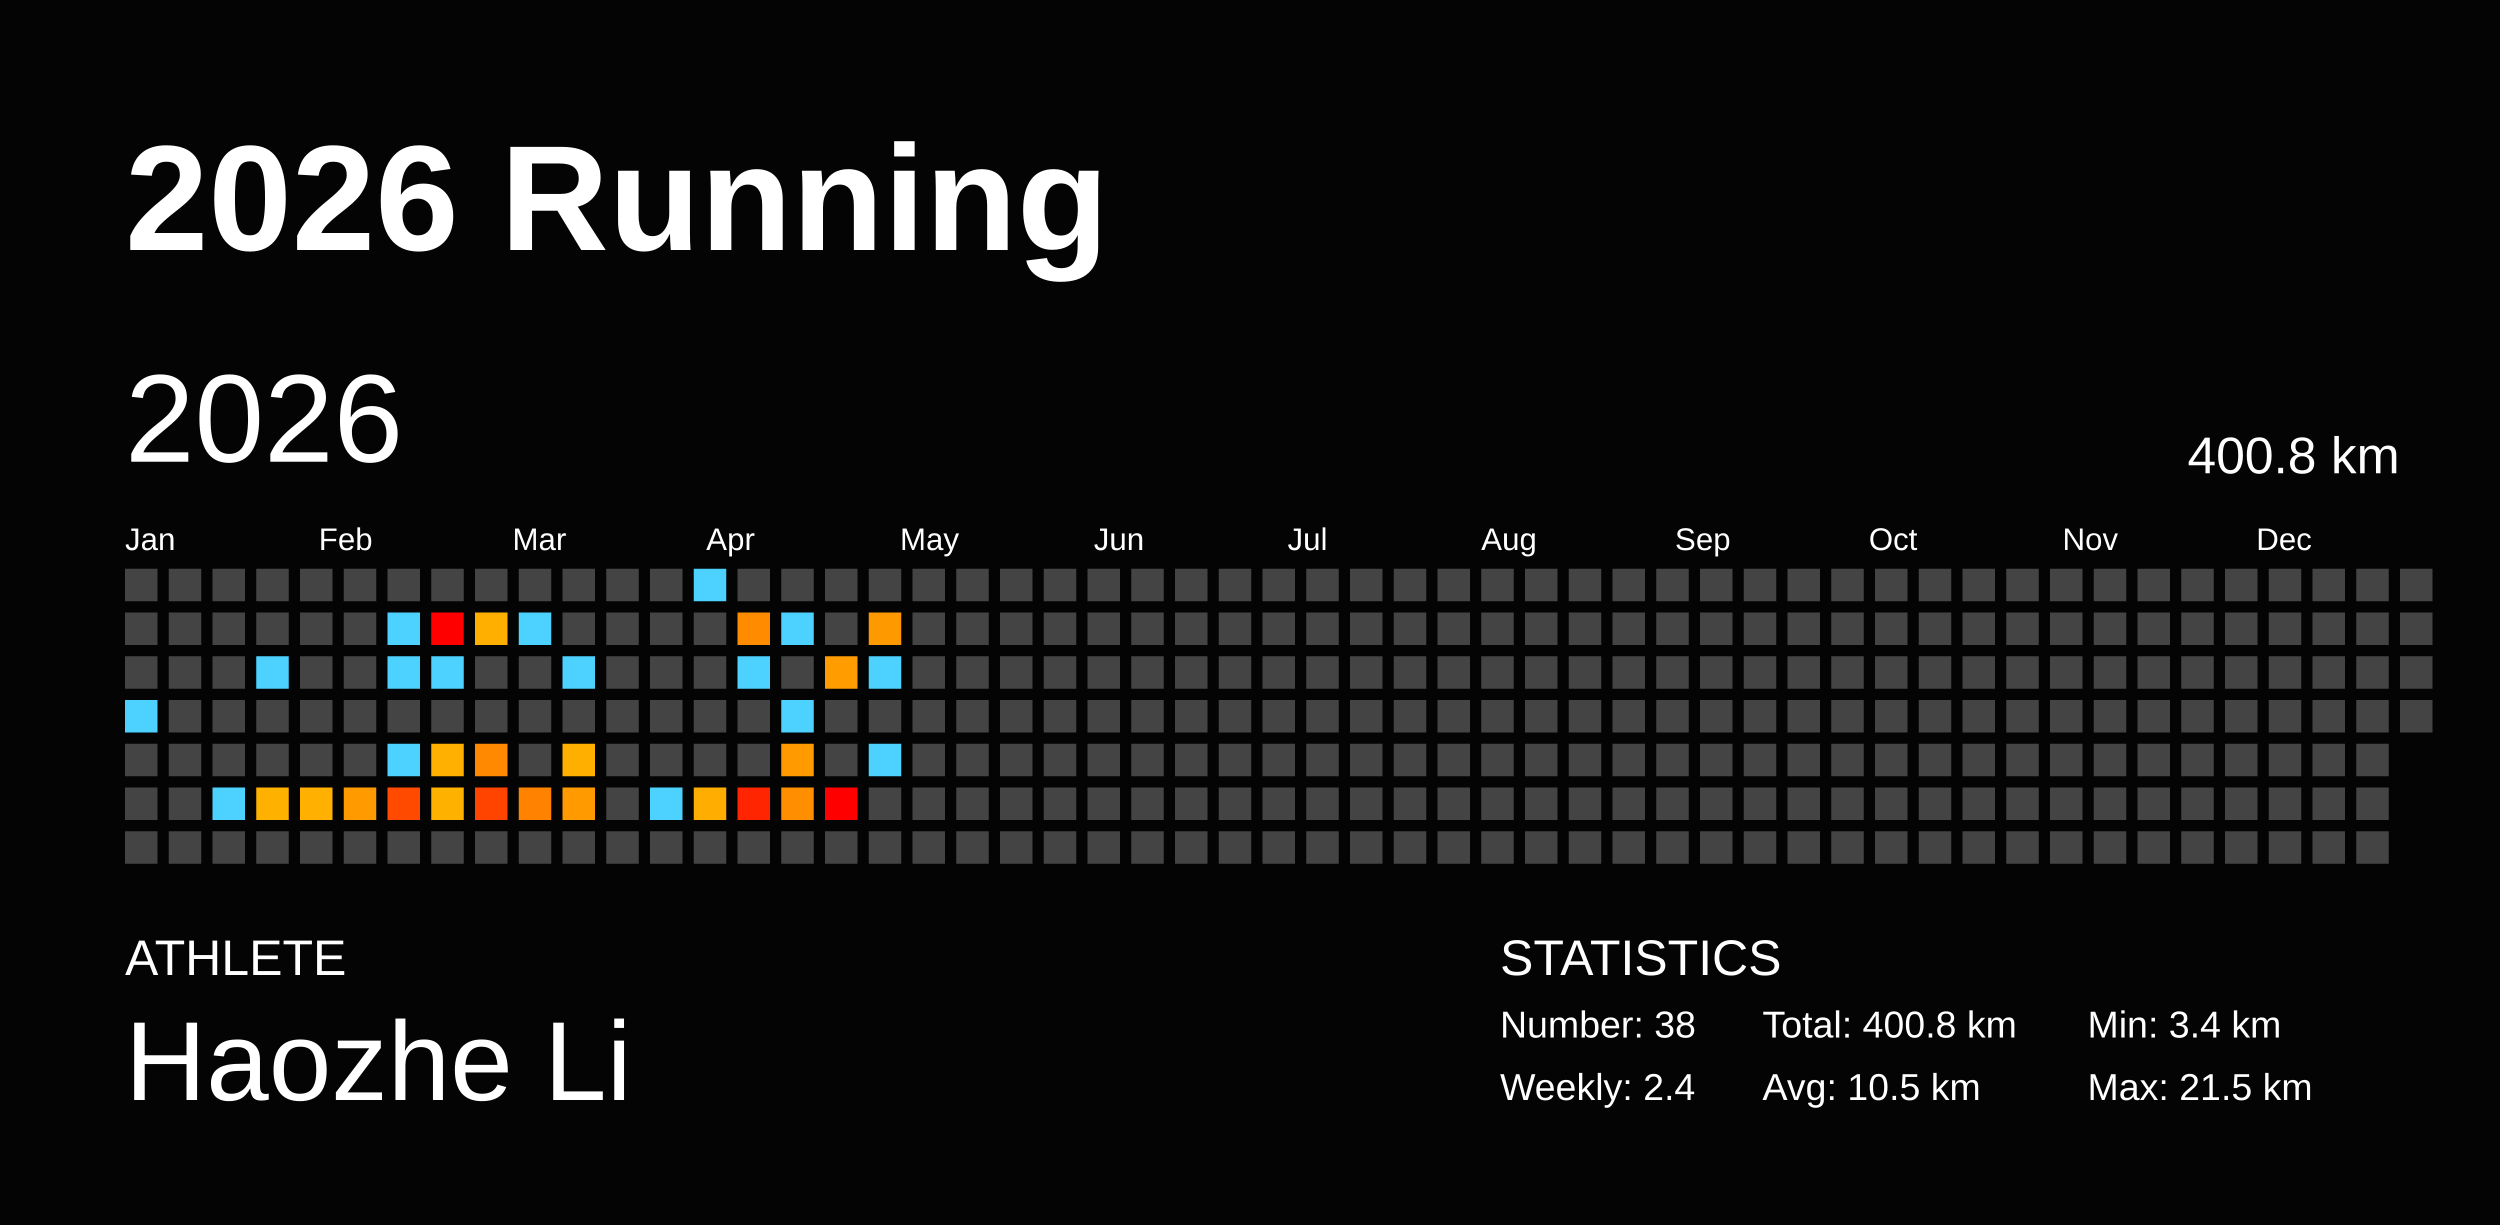
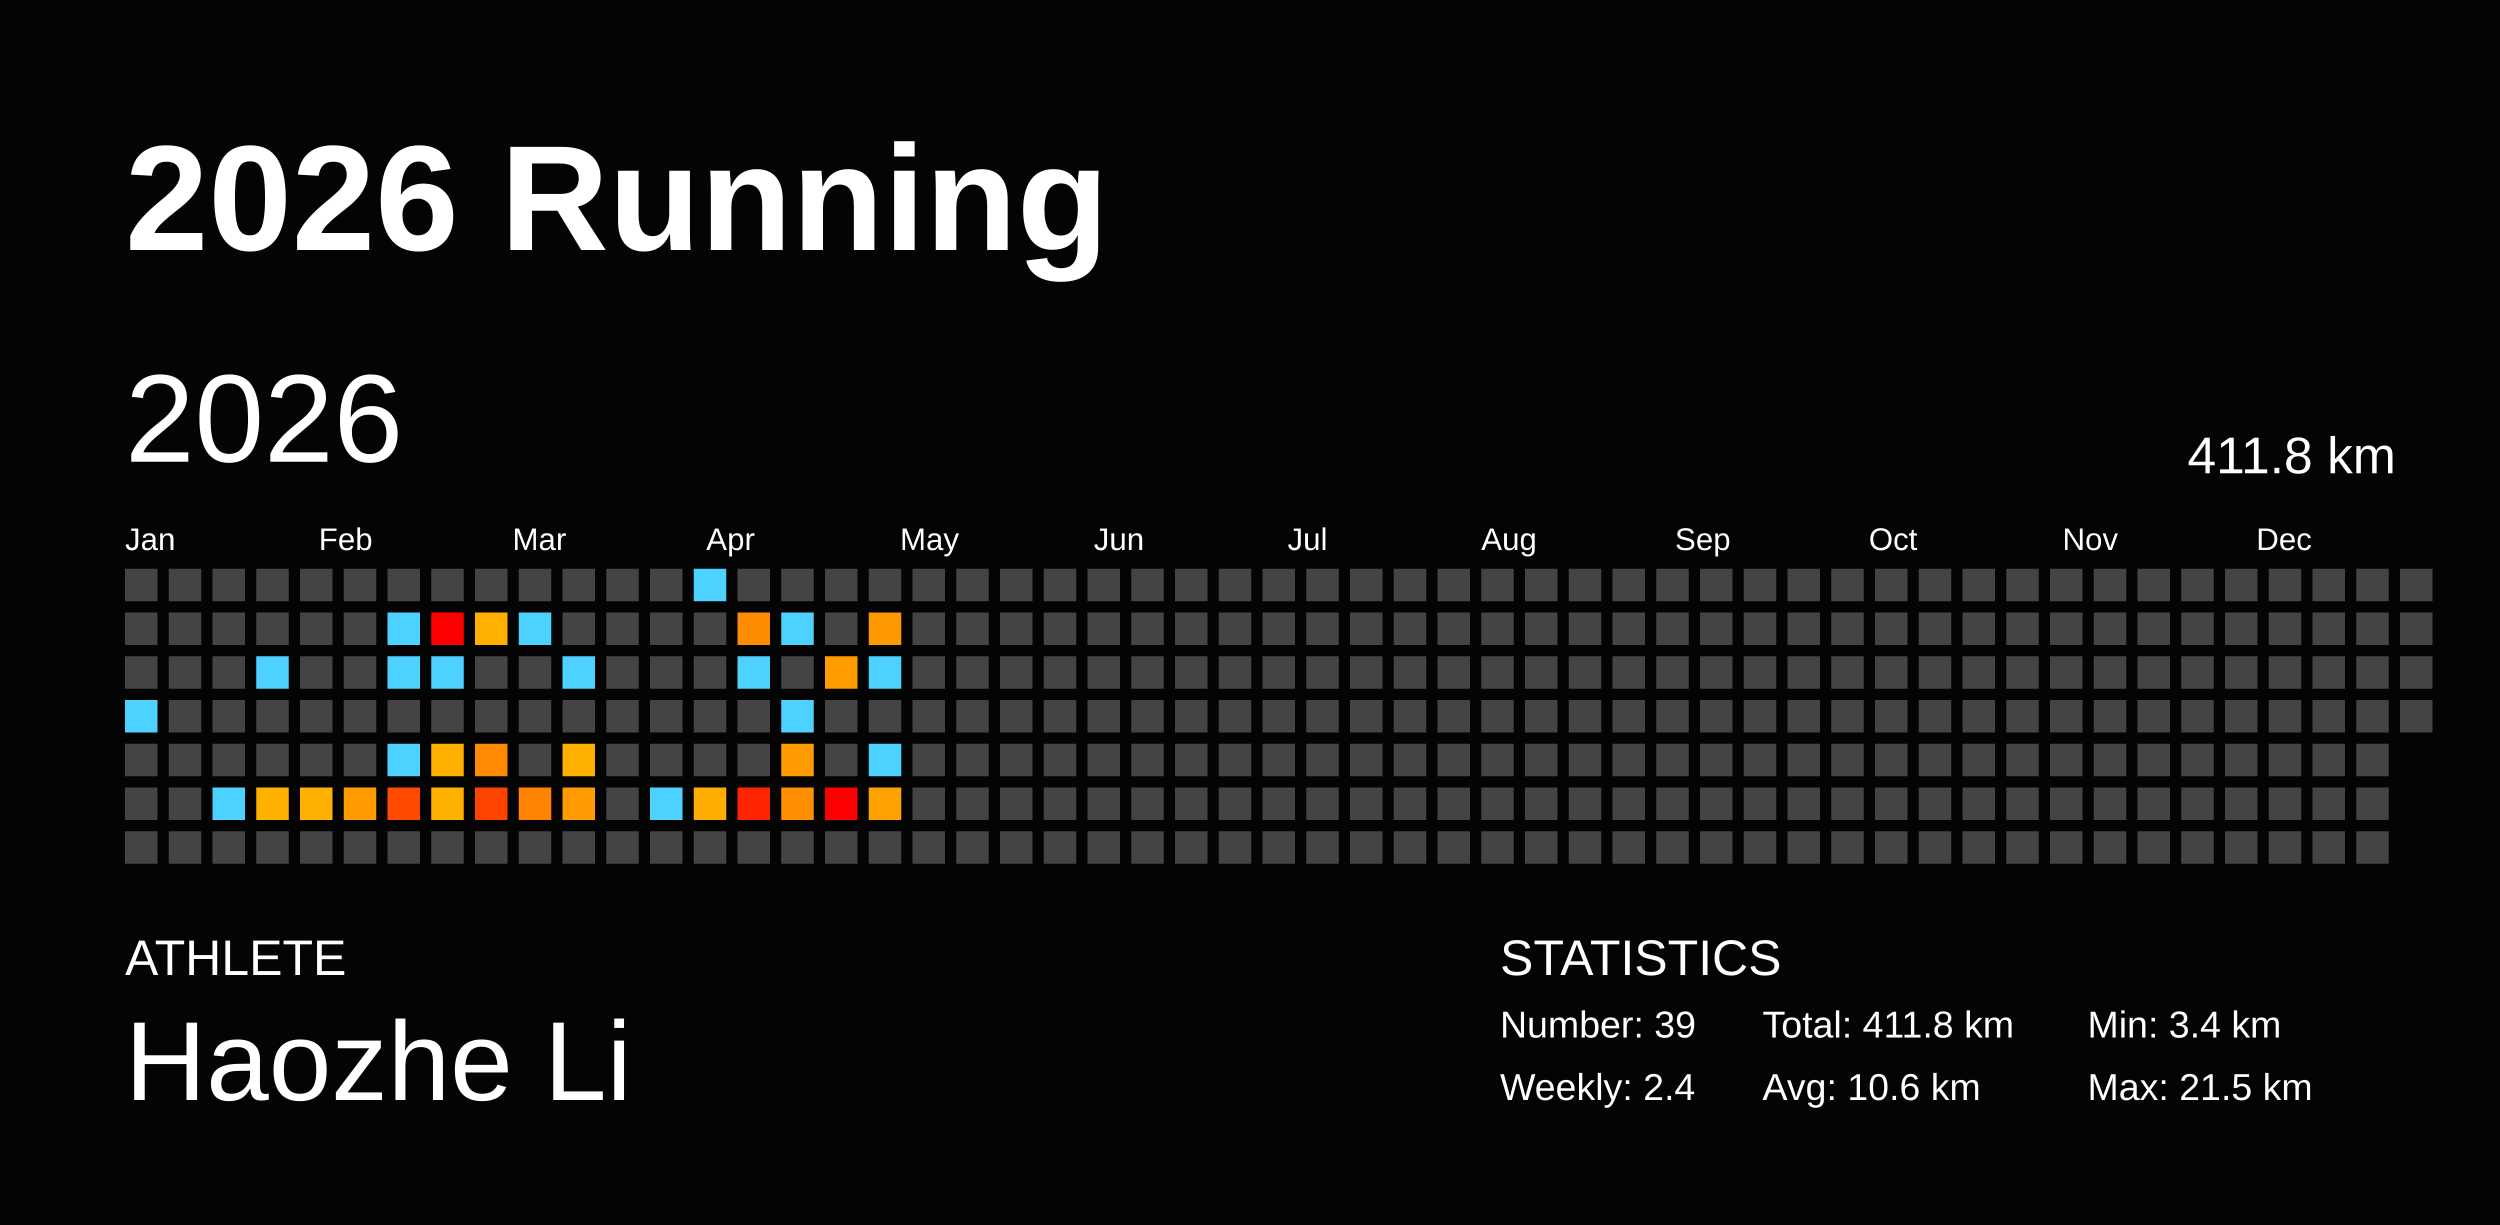
<svg xmlns="http://www.w3.org/2000/svg" baseProfile="full" height="98mm" version="1.1" viewBox="0,0,200,98" width="200mm">
  <defs />
  <rect fill="#040404" height="98" width="200" x="0" y="0" />
  <text fill="#FFFFFF" style="font-size:12px; font-family:Arial; font-weight:bold;" x="10" y="20">2026 Running</text>
  <text fill="#FFFFFF" style="font-size:4px; font-family:Arial" x="10" y="78">ATHLETE</text>
  <text fill="#FFFFFF" style="font-size:9px; font-family:Arial" x="10" y="88">Haozhe Li</text>
  <text fill="#FFFFFF" style="font-size:4px; font-family:Arial" x="120" y="78">STATISTICS</text>
-   <text fill="#FFFFFF" style="font-size:3px; font-family:Arial" x="120" y="83">Number: 38</text>
+   <text fill="#FFFFFF" style="font-size:3px; font-family:Arial" x="120" y="83">Number: 39</text>
  <text fill="#FFFFFF" style="font-size:3px; font-family:Arial" x="120" y="88">Weekly: 2.4</text>
-   <text fill="#FFFFFF" style="font-size:3px; font-family:Arial" x="141" y="83">Total: 400.8 km</text>
-   <text fill="#FFFFFF" style="font-size:3px; font-family:Arial" x="141" y="88">Avg: 10.5 km</text>
+   <text fill="#FFFFFF" style="font-size:3px; font-family:Arial" x="141" y="83">Total: 411.8 km</text>
+   <text fill="#FFFFFF" style="font-size:3px; font-family:Arial" x="141" y="88">Avg: 10.6 km</text>
  <text fill="#FFFFFF" style="font-size:3px; font-family:Arial" x="167" y="83">Min: 3.4 km</text>
  <text fill="#FFFFFF" style="font-size:3px; font-family:Arial" x="167" y="88">Max: 21.5 km</text>
  <text dominant-baseline="hanging" fill="#FFFFFF" style="font-size:10.0px; font-family:Arial;" x="10" y="30">2026</text>
-   <text dominant-baseline="hanging" fill="#FFFFFF" style="font-size:4.125px; font-family:Arial;" x="175" y="35">400.8 km</text>
+   <text dominant-baseline="hanging" fill="#FFFFFF" style="font-size:4.125px; font-family:Arial;" x="175" y="35">411.8 km</text>
  <text fill="#FFFFFF" style="font-size:2.5px; font-family:Arial" x="10.0" y="44">Jan</text>
  <text fill="#FFFFFF" style="font-size:2.5px; font-family:Arial" x="25.5" y="44">Feb</text>
  <text fill="#FFFFFF" style="font-size:2.5px; font-family:Arial" x="41.0" y="44">Mar</text>
  <text fill="#FFFFFF" style="font-size:2.5px; font-family:Arial" x="56.5" y="44">Apr</text>
  <text fill="#FFFFFF" style="font-size:2.5px; font-family:Arial" x="72.0" y="44">May</text>
  <text fill="#FFFFFF" style="font-size:2.5px; font-family:Arial" x="87.5" y="44">Jun</text>
  <text fill="#FFFFFF" style="font-size:2.5px; font-family:Arial" x="103.0" y="44">Jul</text>
  <text fill="#FFFFFF" style="font-size:2.5px; font-family:Arial" x="118.5" y="44">Aug</text>
  <text fill="#FFFFFF" style="font-size:2.5px; font-family:Arial" x="134.0" y="44">Sep</text>
  <text fill="#FFFFFF" style="font-size:2.5px; font-family:Arial" x="149.5" y="44">Oct</text>
  <text fill="#FFFFFF" style="font-size:2.5px; font-family:Arial" x="165.0" y="44">Nov</text>
  <text fill="#FFFFFF" style="font-size:2.5px; font-family:Arial" x="180.5" y="44">Dec</text>
  <rect fill="#444444" height="2.6" width="2.6" x="10.0" y="45.5" />
  <rect fill="#444444" height="2.6" width="2.6" x="10.0" y="49.0" />
  <rect fill="#444444" height="2.6" width="2.6" x="10.0" y="52.5" />
  <rect fill="#4dd2ff" height="2.6" width="2.6" x="10.0" y="56.0" />
  <rect fill="#444444" height="2.6" width="2.6" x="10.0" y="59.5" />
  <rect fill="#444444" height="2.6" width="2.6" x="10.0" y="63.0" />
  <rect fill="#444444" height="2.6" width="2.6" x="10.0" y="66.5" />
  <rect fill="#444444" height="2.6" width="2.6" x="13.5" y="45.5" />
  <rect fill="#444444" height="2.6" width="2.6" x="13.5" y="49.0" />
  <rect fill="#444444" height="2.6" width="2.6" x="13.5" y="52.5" />
  <rect fill="#444444" height="2.6" width="2.6" x="13.5" y="56.0" />
  <rect fill="#444444" height="2.6" width="2.6" x="13.5" y="59.5" />
  <rect fill="#444444" height="2.6" width="2.6" x="13.5" y="63.0" />
  <rect fill="#444444" height="2.6" width="2.6" x="13.5" y="66.5" />
  <rect fill="#444444" height="2.6" width="2.6" x="17.0" y="45.5" />
  <rect fill="#444444" height="2.6" width="2.6" x="17.0" y="49.0" />
  <rect fill="#444444" height="2.6" width="2.6" x="17.0" y="52.5" />
  <rect fill="#444444" height="2.6" width="2.6" x="17.0" y="56.0" />
  <rect fill="#444444" height="2.6" width="2.6" x="17.0" y="59.5" />
  <rect fill="#4dd2ff" height="2.6" width="2.6" x="17.0" y="63.0" />
  <rect fill="#444444" height="2.6" width="2.6" x="17.0" y="66.5" />
  <rect fill="#444444" height="2.6" width="2.6" x="20.5" y="45.5" />
  <rect fill="#444444" height="2.6" width="2.6" x="20.5" y="49.0" />
  <rect fill="#4dd2ff" height="2.6" width="2.6" x="20.5" y="52.5" />
  <rect fill="#444444" height="2.6" width="2.6" x="20.5" y="56.0" />
  <rect fill="#444444" height="2.6" width="2.6" x="20.5" y="59.5" />
  <rect fill="#ffb100" height="2.6" width="2.6" x="20.5" y="63.0" />
  <rect fill="#444444" height="2.6" width="2.6" x="20.5" y="66.5" />
  <rect fill="#444444" height="2.6" width="2.6" x="24.0" y="45.5" />
  <rect fill="#444444" height="2.6" width="2.6" x="24.0" y="49.0" />
  <rect fill="#444444" height="2.6" width="2.6" x="24.0" y="52.5" />
  <rect fill="#444444" height="2.6" width="2.6" x="24.0" y="56.0" />
  <rect fill="#444444" height="2.6" width="2.6" x="24.0" y="59.5" />
  <rect fill="#ffb000" height="2.6" width="2.6" x="24.0" y="63.0" />
  <rect fill="#444444" height="2.6" width="2.6" x="24.0" y="66.5" />
  <rect fill="#444444" height="2.6" width="2.6" x="27.5" y="45.5" />
  <rect fill="#444444" height="2.6" width="2.6" x="27.5" y="49.0" />
  <rect fill="#444444" height="2.6" width="2.6" x="27.5" y="52.5" />
  <rect fill="#444444" height="2.6" width="2.6" x="27.5" y="56.0" />
  <rect fill="#444444" height="2.6" width="2.6" x="27.5" y="59.5" />
  <rect fill="#ff9b00" height="2.6" width="2.6" x="27.5" y="63.0" />
  <rect fill="#444444" height="2.6" width="2.6" x="27.5" y="66.5" />
  <rect fill="#444444" height="2.6" width="2.6" x="31.0" y="45.5" />
  <rect fill="#4dd2ff" height="2.6" width="2.6" x="31.0" y="49.0" />
  <rect fill="#4dd2ff" height="2.6" width="2.6" x="31.0" y="52.5" />
  <rect fill="#444444" height="2.6" width="2.6" x="31.0" y="56.0" />
  <rect fill="#4dd2ff" height="2.6" width="2.6" x="31.0" y="59.5" />
  <rect fill="#ff4a00" height="2.6" width="2.6" x="31.0" y="63.0" />
  <rect fill="#444444" height="2.6" width="2.6" x="31.0" y="66.5" />
  <rect fill="#444444" height="2.6" width="2.6" x="34.5" y="45.5" />
  <rect fill="red" height="2.6" width="2.6" x="34.5" y="49.0" />
  <rect fill="#4dd2ff" height="2.6" width="2.6" x="34.5" y="52.5" />
  <rect fill="#444444" height="2.6" width="2.6" x="34.5" y="56.0" />
  <rect fill="#ffb000" height="2.6" width="2.6" x="34.5" y="59.5" />
  <rect fill="#ffb100" height="2.6" width="2.6" x="34.5" y="63.0" />
  <rect fill="#444444" height="2.6" width="2.6" x="34.5" y="66.5" />
  <rect fill="#444444" height="2.6" width="2.6" x="38.0" y="45.5" />
  <rect fill="#ffaf00" height="2.6" width="2.6" x="38.0" y="49.0" />
  <rect fill="#444444" height="2.6" width="2.6" x="38.0" y="52.5" />
  <rect fill="#444444" height="2.6" width="2.6" x="38.0" y="56.0" />
  <rect fill="#ff8900" height="2.6" width="2.6" x="38.0" y="59.5" />
  <rect fill="#ff4400" height="2.6" width="2.6" x="38.0" y="63.0" />
  <rect fill="#444444" height="2.6" width="2.6" x="38.0" y="66.5" />
  <rect fill="#444444" height="2.6" width="2.6" x="41.5" y="45.5" />
  <rect fill="#4dd2ff" height="2.6" width="2.6" x="41.5" y="49.0" />
  <rect fill="#444444" height="2.6" width="2.6" x="41.5" y="52.5" />
  <rect fill="#444444" height="2.6" width="2.6" x="41.5" y="56.0" />
  <rect fill="#444444" height="2.6" width="2.6" x="41.5" y="59.5" />
  <rect fill="#ff8300" height="2.6" width="2.6" x="41.5" y="63.0" />
  <rect fill="#444444" height="2.6" width="2.6" x="41.5" y="66.5" />
  <rect fill="#444444" height="2.6" width="2.6" x="45.0" y="45.5" />
  <rect fill="#444444" height="2.6" width="2.6" x="45.0" y="49.0" />
  <rect fill="#4dd2ff" height="2.6" width="2.6" x="45.0" y="52.5" />
  <rect fill="#444444" height="2.6" width="2.6" x="45.0" y="56.0" />
  <rect fill="#ffaf00" height="2.6" width="2.6" x="45.0" y="59.5" />
  <rect fill="#ff9a00" height="2.6" width="2.6" x="45.0" y="63.0" />
  <rect fill="#444444" height="2.6" width="2.6" x="45.0" y="66.5" />
  <rect fill="#444444" height="2.6" width="2.6" x="48.5" y="45.5" />
  <rect fill="#444444" height="2.6" width="2.6" x="48.5" y="49.0" />
  <rect fill="#444444" height="2.6" width="2.6" x="48.5" y="52.5" />
  <rect fill="#444444" height="2.6" width="2.6" x="48.5" y="56.0" />
  <rect fill="#444444" height="2.6" width="2.6" x="48.5" y="59.5" />
  <rect fill="#444444" height="2.6" width="2.6" x="48.5" y="63.0" />
  <rect fill="#444444" height="2.6" width="2.6" x="48.5" y="66.5" />
  <rect fill="#444444" height="2.6" width="2.6" x="52.0" y="45.5" />
  <rect fill="#444444" height="2.6" width="2.6" x="52.0" y="49.0" />
  <rect fill="#444444" height="2.6" width="2.6" x="52.0" y="52.5" />
  <rect fill="#444444" height="2.6" width="2.6" x="52.0" y="56.0" />
  <rect fill="#444444" height="2.6" width="2.6" x="52.0" y="59.5" />
  <rect fill="#4dd2ff" height="2.6" width="2.6" x="52.0" y="63.0" />
  <rect fill="#444444" height="2.6" width="2.6" x="52.0" y="66.5" />
  <rect fill="#4dd2ff" height="2.6" width="2.6" x="55.5" y="45.5" />
  <rect fill="#444444" height="2.6" width="2.6" x="55.5" y="49.0" />
  <rect fill="#444444" height="2.6" width="2.6" x="55.5" y="52.5" />
  <rect fill="#444444" height="2.6" width="2.6" x="55.5" y="56.0" />
  <rect fill="#444444" height="2.6" width="2.6" x="55.5" y="59.5" />
  <rect fill="#ffad00" height="2.6" width="2.6" x="55.5" y="63.0" />
  <rect fill="#444444" height="2.6" width="2.6" x="55.5" y="66.5" />
  <rect fill="#444444" height="2.6" width="2.6" x="59.0" y="45.5" />
  <rect fill="#ff8c00" height="2.6" width="2.6" x="59.0" y="49.0" />
  <rect fill="#4dd2ff" height="2.6" width="2.6" x="59.0" y="52.5" />
  <rect fill="#444444" height="2.6" width="2.6" x="59.0" y="56.0" />
  <rect fill="#444444" height="2.6" width="2.6" x="59.0" y="59.5" />
  <rect fill="#ff2500" height="2.6" width="2.6" x="59.0" y="63.0" />
  <rect fill="#444444" height="2.6" width="2.6" x="59.0" y="66.5" />
  <rect fill="#444444" height="2.6" width="2.6" x="62.5" y="45.5" />
  <rect fill="#4dd2ff" height="2.6" width="2.6" x="62.5" y="49.0" />
  <rect fill="#444444" height="2.6" width="2.6" x="62.5" y="52.5" />
  <rect fill="#4dd2ff" height="2.6" width="2.6" x="62.5" y="56.0" />
  <rect fill="#ff9a00" height="2.6" width="2.6" x="62.5" y="59.5" />
  <rect fill="#ff8e00" height="2.6" width="2.6" x="62.5" y="63.0" />
  <rect fill="#444444" height="2.6" width="2.6" x="62.5" y="66.5" />
  <rect fill="#444444" height="2.6" width="2.6" x="66.0" y="45.5" />
  <rect fill="#444444" height="2.6" width="2.6" x="66.0" y="49.0" />
  <rect fill="#ff9c00" height="2.6" width="2.6" x="66.0" y="52.5" />
  <rect fill="#444444" height="2.6" width="2.6" x="66.0" y="56.0" />
  <rect fill="#444444" height="2.6" width="2.6" x="66.0" y="59.5" />
  <rect fill="red" height="2.6" width="2.6" x="66.0" y="63.0" />
  <rect fill="#444444" height="2.6" width="2.6" x="66.0" y="66.5" />
  <rect fill="#444444" height="2.6" width="2.6" x="69.5" y="45.5" />
  <rect fill="#ff9900" height="2.6" width="2.6" x="69.5" y="49.0" />
  <rect fill="#4dd2ff" height="2.6" width="2.6" x="69.5" y="52.5" />
  <rect fill="#444444" height="2.6" width="2.6" x="69.5" y="56.0" />
  <rect fill="#4dd2ff" height="2.6" width="2.6" x="69.5" y="59.5" />
-   <rect fill="#444444" height="2.6" width="2.6" x="69.5" y="63.0" />
+   <rect fill="#ffa100" height="2.6" width="2.6" x="69.5" y="63.0" />
  <rect fill="#444444" height="2.6" width="2.6" x="69.5" y="66.5" />
  <rect fill="#444444" height="2.6" width="2.6" x="73.0" y="45.5" />
  <rect fill="#444444" height="2.6" width="2.6" x="73.0" y="49.0" />
  <rect fill="#444444" height="2.6" width="2.6" x="73.0" y="52.5" />
  <rect fill="#444444" height="2.6" width="2.6" x="73.0" y="56.0" />
  <rect fill="#444444" height="2.6" width="2.6" x="73.0" y="59.5" />
  <rect fill="#444444" height="2.6" width="2.6" x="73.0" y="63.0" />
  <rect fill="#444444" height="2.6" width="2.6" x="73.0" y="66.5" />
  <rect fill="#444444" height="2.6" width="2.6" x="76.5" y="45.5" />
  <rect fill="#444444" height="2.6" width="2.6" x="76.5" y="49.0" />
  <rect fill="#444444" height="2.6" width="2.6" x="76.5" y="52.5" />
  <rect fill="#444444" height="2.6" width="2.6" x="76.5" y="56.0" />
  <rect fill="#444444" height="2.6" width="2.6" x="76.5" y="59.5" />
  <rect fill="#444444" height="2.6" width="2.6" x="76.5" y="63.0" />
  <rect fill="#444444" height="2.6" width="2.6" x="76.5" y="66.5" />
  <rect fill="#444444" height="2.6" width="2.6" x="80.0" y="45.5" />
  <rect fill="#444444" height="2.6" width="2.6" x="80.0" y="49.0" />
  <rect fill="#444444" height="2.6" width="2.6" x="80.0" y="52.5" />
  <rect fill="#444444" height="2.6" width="2.6" x="80.0" y="56.0" />
  <rect fill="#444444" height="2.6" width="2.6" x="80.0" y="59.5" />
  <rect fill="#444444" height="2.6" width="2.6" x="80.0" y="63.0" />
  <rect fill="#444444" height="2.6" width="2.6" x="80.0" y="66.5" />
  <rect fill="#444444" height="2.6" width="2.6" x="83.5" y="45.5" />
  <rect fill="#444444" height="2.6" width="2.6" x="83.5" y="49.0" />
  <rect fill="#444444" height="2.6" width="2.6" x="83.5" y="52.5" />
  <rect fill="#444444" height="2.6" width="2.6" x="83.5" y="56.0" />
  <rect fill="#444444" height="2.6" width="2.6" x="83.5" y="59.5" />
  <rect fill="#444444" height="2.6" width="2.6" x="83.5" y="63.0" />
  <rect fill="#444444" height="2.6" width="2.6" x="83.5" y="66.5" />
  <rect fill="#444444" height="2.6" width="2.6" x="87.0" y="45.5" />
  <rect fill="#444444" height="2.6" width="2.6" x="87.0" y="49.0" />
  <rect fill="#444444" height="2.6" width="2.6" x="87.0" y="52.5" />
  <rect fill="#444444" height="2.6" width="2.6" x="87.0" y="56.0" />
  <rect fill="#444444" height="2.6" width="2.6" x="87.0" y="59.5" />
  <rect fill="#444444" height="2.6" width="2.6" x="87.0" y="63.0" />
  <rect fill="#444444" height="2.6" width="2.6" x="87.0" y="66.5" />
  <rect fill="#444444" height="2.6" width="2.6" x="90.5" y="45.5" />
  <rect fill="#444444" height="2.6" width="2.6" x="90.5" y="49.0" />
  <rect fill="#444444" height="2.6" width="2.6" x="90.5" y="52.5" />
  <rect fill="#444444" height="2.6" width="2.6" x="90.5" y="56.0" />
  <rect fill="#444444" height="2.6" width="2.6" x="90.5" y="59.5" />
  <rect fill="#444444" height="2.6" width="2.6" x="90.5" y="63.0" />
  <rect fill="#444444" height="2.6" width="2.6" x="90.5" y="66.5" />
  <rect fill="#444444" height="2.6" width="2.6" x="94.0" y="45.5" />
  <rect fill="#444444" height="2.6" width="2.6" x="94.0" y="49.0" />
  <rect fill="#444444" height="2.6" width="2.6" x="94.0" y="52.5" />
  <rect fill="#444444" height="2.6" width="2.6" x="94.0" y="56.0" />
  <rect fill="#444444" height="2.6" width="2.6" x="94.0" y="59.5" />
  <rect fill="#444444" height="2.6" width="2.6" x="94.0" y="63.0" />
  <rect fill="#444444" height="2.6" width="2.6" x="94.0" y="66.5" />
  <rect fill="#444444" height="2.6" width="2.6" x="97.5" y="45.5" />
  <rect fill="#444444" height="2.6" width="2.6" x="97.5" y="49.0" />
  <rect fill="#444444" height="2.6" width="2.6" x="97.5" y="52.5" />
  <rect fill="#444444" height="2.6" width="2.6" x="97.5" y="56.0" />
  <rect fill="#444444" height="2.6" width="2.6" x="97.5" y="59.5" />
  <rect fill="#444444" height="2.6" width="2.6" x="97.5" y="63.0" />
  <rect fill="#444444" height="2.6" width="2.6" x="97.5" y="66.5" />
  <rect fill="#444444" height="2.6" width="2.6" x="101.0" y="45.5" />
  <rect fill="#444444" height="2.6" width="2.6" x="101.0" y="49.0" />
  <rect fill="#444444" height="2.6" width="2.6" x="101.0" y="52.5" />
  <rect fill="#444444" height="2.6" width="2.6" x="101.0" y="56.0" />
  <rect fill="#444444" height="2.6" width="2.6" x="101.0" y="59.5" />
  <rect fill="#444444" height="2.6" width="2.6" x="101.0" y="63.0" />
  <rect fill="#444444" height="2.6" width="2.6" x="101.0" y="66.5" />
  <rect fill="#444444" height="2.6" width="2.6" x="104.5" y="45.5" />
  <rect fill="#444444" height="2.6" width="2.6" x="104.5" y="49.0" />
  <rect fill="#444444" height="2.6" width="2.6" x="104.5" y="52.5" />
  <rect fill="#444444" height="2.6" width="2.6" x="104.5" y="56.0" />
  <rect fill="#444444" height="2.6" width="2.6" x="104.5" y="59.5" />
  <rect fill="#444444" height="2.6" width="2.6" x="104.5" y="63.0" />
  <rect fill="#444444" height="2.6" width="2.6" x="104.5" y="66.5" />
  <rect fill="#444444" height="2.6" width="2.6" x="108.0" y="45.5" />
  <rect fill="#444444" height="2.6" width="2.6" x="108.0" y="49.0" />
  <rect fill="#444444" height="2.6" width="2.6" x="108.0" y="52.5" />
  <rect fill="#444444" height="2.6" width="2.6" x="108.0" y="56.0" />
  <rect fill="#444444" height="2.6" width="2.6" x="108.0" y="59.5" />
  <rect fill="#444444" height="2.6" width="2.6" x="108.0" y="63.0" />
  <rect fill="#444444" height="2.6" width="2.6" x="108.0" y="66.5" />
  <rect fill="#444444" height="2.6" width="2.6" x="111.5" y="45.5" />
  <rect fill="#444444" height="2.6" width="2.6" x="111.5" y="49.0" />
  <rect fill="#444444" height="2.6" width="2.6" x="111.5" y="52.5" />
  <rect fill="#444444" height="2.6" width="2.6" x="111.5" y="56.0" />
  <rect fill="#444444" height="2.6" width="2.6" x="111.5" y="59.5" />
  <rect fill="#444444" height="2.6" width="2.6" x="111.5" y="63.0" />
  <rect fill="#444444" height="2.6" width="2.6" x="111.5" y="66.5" />
  <rect fill="#444444" height="2.6" width="2.6" x="115.0" y="45.5" />
  <rect fill="#444444" height="2.6" width="2.6" x="115.0" y="49.0" />
  <rect fill="#444444" height="2.6" width="2.6" x="115.0" y="52.5" />
  <rect fill="#444444" height="2.6" width="2.6" x="115.0" y="56.0" />
  <rect fill="#444444" height="2.6" width="2.6" x="115.0" y="59.5" />
  <rect fill="#444444" height="2.6" width="2.6" x="115.0" y="63.0" />
  <rect fill="#444444" height="2.6" width="2.6" x="115.0" y="66.5" />
  <rect fill="#444444" height="2.6" width="2.6" x="118.5" y="45.5" />
  <rect fill="#444444" height="2.6" width="2.6" x="118.5" y="49.0" />
  <rect fill="#444444" height="2.6" width="2.6" x="118.5" y="52.5" />
  <rect fill="#444444" height="2.6" width="2.6" x="118.5" y="56.0" />
  <rect fill="#444444" height="2.6" width="2.6" x="118.5" y="59.5" />
  <rect fill="#444444" height="2.6" width="2.6" x="118.5" y="63.0" />
  <rect fill="#444444" height="2.6" width="2.6" x="118.5" y="66.5" />
  <rect fill="#444444" height="2.6" width="2.6" x="122.0" y="45.5" />
  <rect fill="#444444" height="2.6" width="2.6" x="122.0" y="49.0" />
  <rect fill="#444444" height="2.6" width="2.6" x="122.0" y="52.5" />
  <rect fill="#444444" height="2.6" width="2.6" x="122.0" y="56.0" />
  <rect fill="#444444" height="2.6" width="2.6" x="122.0" y="59.5" />
  <rect fill="#444444" height="2.6" width="2.6" x="122.0" y="63.0" />
  <rect fill="#444444" height="2.6" width="2.6" x="122.0" y="66.5" />
  <rect fill="#444444" height="2.6" width="2.6" x="125.5" y="45.5" />
  <rect fill="#444444" height="2.6" width="2.6" x="125.5" y="49.0" />
  <rect fill="#444444" height="2.6" width="2.6" x="125.5" y="52.5" />
  <rect fill="#444444" height="2.6" width="2.6" x="125.5" y="56.0" />
  <rect fill="#444444" height="2.6" width="2.6" x="125.5" y="59.5" />
  <rect fill="#444444" height="2.6" width="2.6" x="125.5" y="63.0" />
  <rect fill="#444444" height="2.6" width="2.6" x="125.5" y="66.5" />
  <rect fill="#444444" height="2.6" width="2.6" x="129.0" y="45.5" />
  <rect fill="#444444" height="2.6" width="2.6" x="129.0" y="49.0" />
  <rect fill="#444444" height="2.6" width="2.6" x="129.0" y="52.5" />
  <rect fill="#444444" height="2.6" width="2.6" x="129.0" y="56.0" />
  <rect fill="#444444" height="2.6" width="2.6" x="129.0" y="59.5" />
  <rect fill="#444444" height="2.6" width="2.6" x="129.0" y="63.0" />
  <rect fill="#444444" height="2.6" width="2.6" x="129.0" y="66.5" />
  <rect fill="#444444" height="2.6" width="2.6" x="132.5" y="45.5" />
  <rect fill="#444444" height="2.6" width="2.6" x="132.5" y="49.0" />
  <rect fill="#444444" height="2.6" width="2.6" x="132.5" y="52.5" />
  <rect fill="#444444" height="2.6" width="2.6" x="132.5" y="56.0" />
  <rect fill="#444444" height="2.6" width="2.6" x="132.5" y="59.5" />
  <rect fill="#444444" height="2.6" width="2.6" x="132.5" y="63.0" />
  <rect fill="#444444" height="2.6" width="2.6" x="132.5" y="66.5" />
  <rect fill="#444444" height="2.6" width="2.6" x="136.0" y="45.5" />
  <rect fill="#444444" height="2.6" width="2.6" x="136.0" y="49.0" />
  <rect fill="#444444" height="2.6" width="2.6" x="136.0" y="52.5" />
  <rect fill="#444444" height="2.6" width="2.6" x="136.0" y="56.0" />
  <rect fill="#444444" height="2.6" width="2.6" x="136.0" y="59.5" />
  <rect fill="#444444" height="2.6" width="2.6" x="136.0" y="63.0" />
  <rect fill="#444444" height="2.6" width="2.6" x="136.0" y="66.5" />
  <rect fill="#444444" height="2.6" width="2.6" x="139.5" y="45.5" />
  <rect fill="#444444" height="2.6" width="2.6" x="139.5" y="49.0" />
  <rect fill="#444444" height="2.6" width="2.6" x="139.5" y="52.5" />
  <rect fill="#444444" height="2.6" width="2.6" x="139.5" y="56.0" />
  <rect fill="#444444" height="2.6" width="2.6" x="139.5" y="59.5" />
  <rect fill="#444444" height="2.6" width="2.6" x="139.5" y="63.0" />
  <rect fill="#444444" height="2.6" width="2.6" x="139.5" y="66.5" />
  <rect fill="#444444" height="2.6" width="2.6" x="143.0" y="45.5" />
  <rect fill="#444444" height="2.6" width="2.6" x="143.0" y="49.0" />
  <rect fill="#444444" height="2.6" width="2.6" x="143.0" y="52.5" />
  <rect fill="#444444" height="2.6" width="2.6" x="143.0" y="56.0" />
  <rect fill="#444444" height="2.6" width="2.6" x="143.0" y="59.5" />
  <rect fill="#444444" height="2.6" width="2.6" x="143.0" y="63.0" />
  <rect fill="#444444" height="2.6" width="2.6" x="143.0" y="66.5" />
  <rect fill="#444444" height="2.6" width="2.6" x="146.5" y="45.5" />
  <rect fill="#444444" height="2.6" width="2.6" x="146.5" y="49.0" />
  <rect fill="#444444" height="2.6" width="2.6" x="146.5" y="52.5" />
  <rect fill="#444444" height="2.6" width="2.6" x="146.5" y="56.0" />
  <rect fill="#444444" height="2.6" width="2.6" x="146.5" y="59.5" />
  <rect fill="#444444" height="2.6" width="2.6" x="146.5" y="63.0" />
  <rect fill="#444444" height="2.6" width="2.6" x="146.5" y="66.5" />
  <rect fill="#444444" height="2.6" width="2.6" x="150.0" y="45.5" />
  <rect fill="#444444" height="2.6" width="2.6" x="150.0" y="49.0" />
  <rect fill="#444444" height="2.6" width="2.6" x="150.0" y="52.5" />
  <rect fill="#444444" height="2.6" width="2.6" x="150.0" y="56.0" />
  <rect fill="#444444" height="2.6" width="2.6" x="150.0" y="59.5" />
  <rect fill="#444444" height="2.6" width="2.6" x="150.0" y="63.0" />
  <rect fill="#444444" height="2.6" width="2.6" x="150.0" y="66.5" />
  <rect fill="#444444" height="2.6" width="2.6" x="153.5" y="45.5" />
  <rect fill="#444444" height="2.6" width="2.6" x="153.5" y="49.0" />
  <rect fill="#444444" height="2.6" width="2.6" x="153.5" y="52.5" />
  <rect fill="#444444" height="2.6" width="2.6" x="153.5" y="56.0" />
  <rect fill="#444444" height="2.6" width="2.6" x="153.5" y="59.5" />
  <rect fill="#444444" height="2.6" width="2.6" x="153.5" y="63.0" />
  <rect fill="#444444" height="2.6" width="2.6" x="153.5" y="66.5" />
  <rect fill="#444444" height="2.6" width="2.6" x="157.0" y="45.5" />
  <rect fill="#444444" height="2.6" width="2.6" x="157.0" y="49.0" />
  <rect fill="#444444" height="2.6" width="2.6" x="157.0" y="52.5" />
  <rect fill="#444444" height="2.6" width="2.6" x="157.0" y="56.0" />
  <rect fill="#444444" height="2.6" width="2.6" x="157.0" y="59.5" />
  <rect fill="#444444" height="2.6" width="2.6" x="157.0" y="63.0" />
  <rect fill="#444444" height="2.6" width="2.6" x="157.0" y="66.5" />
  <rect fill="#444444" height="2.6" width="2.6" x="160.5" y="45.5" />
  <rect fill="#444444" height="2.6" width="2.6" x="160.5" y="49.0" />
  <rect fill="#444444" height="2.6" width="2.6" x="160.5" y="52.5" />
  <rect fill="#444444" height="2.6" width="2.6" x="160.5" y="56.0" />
  <rect fill="#444444" height="2.6" width="2.6" x="160.5" y="59.5" />
  <rect fill="#444444" height="2.6" width="2.6" x="160.5" y="63.0" />
  <rect fill="#444444" height="2.6" width="2.6" x="160.5" y="66.5" />
  <rect fill="#444444" height="2.6" width="2.6" x="164.0" y="45.5" />
  <rect fill="#444444" height="2.6" width="2.6" x="164.0" y="49.0" />
  <rect fill="#444444" height="2.6" width="2.6" x="164.0" y="52.5" />
  <rect fill="#444444" height="2.6" width="2.6" x="164.0" y="56.0" />
  <rect fill="#444444" height="2.6" width="2.6" x="164.0" y="59.5" />
  <rect fill="#444444" height="2.6" width="2.6" x="164.0" y="63.0" />
  <rect fill="#444444" height="2.6" width="2.6" x="164.0" y="66.5" />
  <rect fill="#444444" height="2.6" width="2.6" x="167.5" y="45.5" />
  <rect fill="#444444" height="2.6" width="2.6" x="167.5" y="49.0" />
  <rect fill="#444444" height="2.6" width="2.6" x="167.5" y="52.5" />
  <rect fill="#444444" height="2.6" width="2.6" x="167.5" y="56.0" />
  <rect fill="#444444" height="2.6" width="2.6" x="167.5" y="59.5" />
  <rect fill="#444444" height="2.6" width="2.6" x="167.5" y="63.0" />
  <rect fill="#444444" height="2.6" width="2.6" x="167.5" y="66.5" />
  <rect fill="#444444" height="2.6" width="2.6" x="171.0" y="45.5" />
  <rect fill="#444444" height="2.6" width="2.6" x="171.0" y="49.0" />
  <rect fill="#444444" height="2.6" width="2.6" x="171.0" y="52.5" />
  <rect fill="#444444" height="2.6" width="2.6" x="171.0" y="56.0" />
  <rect fill="#444444" height="2.6" width="2.6" x="171.0" y="59.5" />
  <rect fill="#444444" height="2.6" width="2.6" x="171.0" y="63.0" />
  <rect fill="#444444" height="2.6" width="2.6" x="171.0" y="66.5" />
  <rect fill="#444444" height="2.6" width="2.6" x="174.5" y="45.5" />
  <rect fill="#444444" height="2.6" width="2.6" x="174.5" y="49.0" />
  <rect fill="#444444" height="2.6" width="2.6" x="174.5" y="52.5" />
  <rect fill="#444444" height="2.6" width="2.6" x="174.5" y="56.0" />
  <rect fill="#444444" height="2.6" width="2.6" x="174.5" y="59.5" />
  <rect fill="#444444" height="2.6" width="2.6" x="174.5" y="63.0" />
  <rect fill="#444444" height="2.6" width="2.6" x="174.5" y="66.5" />
  <rect fill="#444444" height="2.6" width="2.6" x="178.0" y="45.5" />
  <rect fill="#444444" height="2.6" width="2.6" x="178.0" y="49.0" />
  <rect fill="#444444" height="2.6" width="2.6" x="178.0" y="52.5" />
  <rect fill="#444444" height="2.6" width="2.6" x="178.0" y="56.0" />
  <rect fill="#444444" height="2.6" width="2.6" x="178.0" y="59.5" />
  <rect fill="#444444" height="2.6" width="2.6" x="178.0" y="63.0" />
  <rect fill="#444444" height="2.6" width="2.6" x="178.0" y="66.5" />
  <rect fill="#444444" height="2.6" width="2.6" x="181.5" y="45.5" />
  <rect fill="#444444" height="2.6" width="2.6" x="181.5" y="49.0" />
  <rect fill="#444444" height="2.6" width="2.6" x="181.5" y="52.5" />
  <rect fill="#444444" height="2.6" width="2.6" x="181.5" y="56.0" />
  <rect fill="#444444" height="2.6" width="2.6" x="181.5" y="59.5" />
  <rect fill="#444444" height="2.6" width="2.6" x="181.5" y="63.0" />
  <rect fill="#444444" height="2.6" width="2.6" x="181.5" y="66.5" />
  <rect fill="#444444" height="2.6" width="2.6" x="185.0" y="45.5" />
  <rect fill="#444444" height="2.6" width="2.6" x="185.0" y="49.0" />
  <rect fill="#444444" height="2.6" width="2.6" x="185.0" y="52.5" />
  <rect fill="#444444" height="2.6" width="2.6" x="185.0" y="56.0" />
  <rect fill="#444444" height="2.6" width="2.6" x="185.0" y="59.5" />
  <rect fill="#444444" height="2.6" width="2.6" x="185.0" y="63.0" />
  <rect fill="#444444" height="2.6" width="2.6" x="185.0" y="66.5" />
  <rect fill="#444444" height="2.6" width="2.6" x="188.5" y="45.5" />
  <rect fill="#444444" height="2.6" width="2.6" x="188.5" y="49.0" />
  <rect fill="#444444" height="2.6" width="2.6" x="188.5" y="52.5" />
  <rect fill="#444444" height="2.6" width="2.6" x="188.5" y="56.0" />
  <rect fill="#444444" height="2.6" width="2.6" x="188.5" y="59.5" />
  <rect fill="#444444" height="2.6" width="2.6" x="188.5" y="63.0" />
  <rect fill="#444444" height="2.6" width="2.6" x="188.5" y="66.5" />
  <rect fill="#444444" height="2.6" width="2.6" x="192.0" y="45.5" />
  <rect fill="#444444" height="2.6" width="2.6" x="192.0" y="49.0" />
  <rect fill="#444444" height="2.6" width="2.6" x="192.0" y="52.5" />
  <rect fill="#444444" height="2.6" width="2.6" x="192.0" y="56.0" />
</svg>
